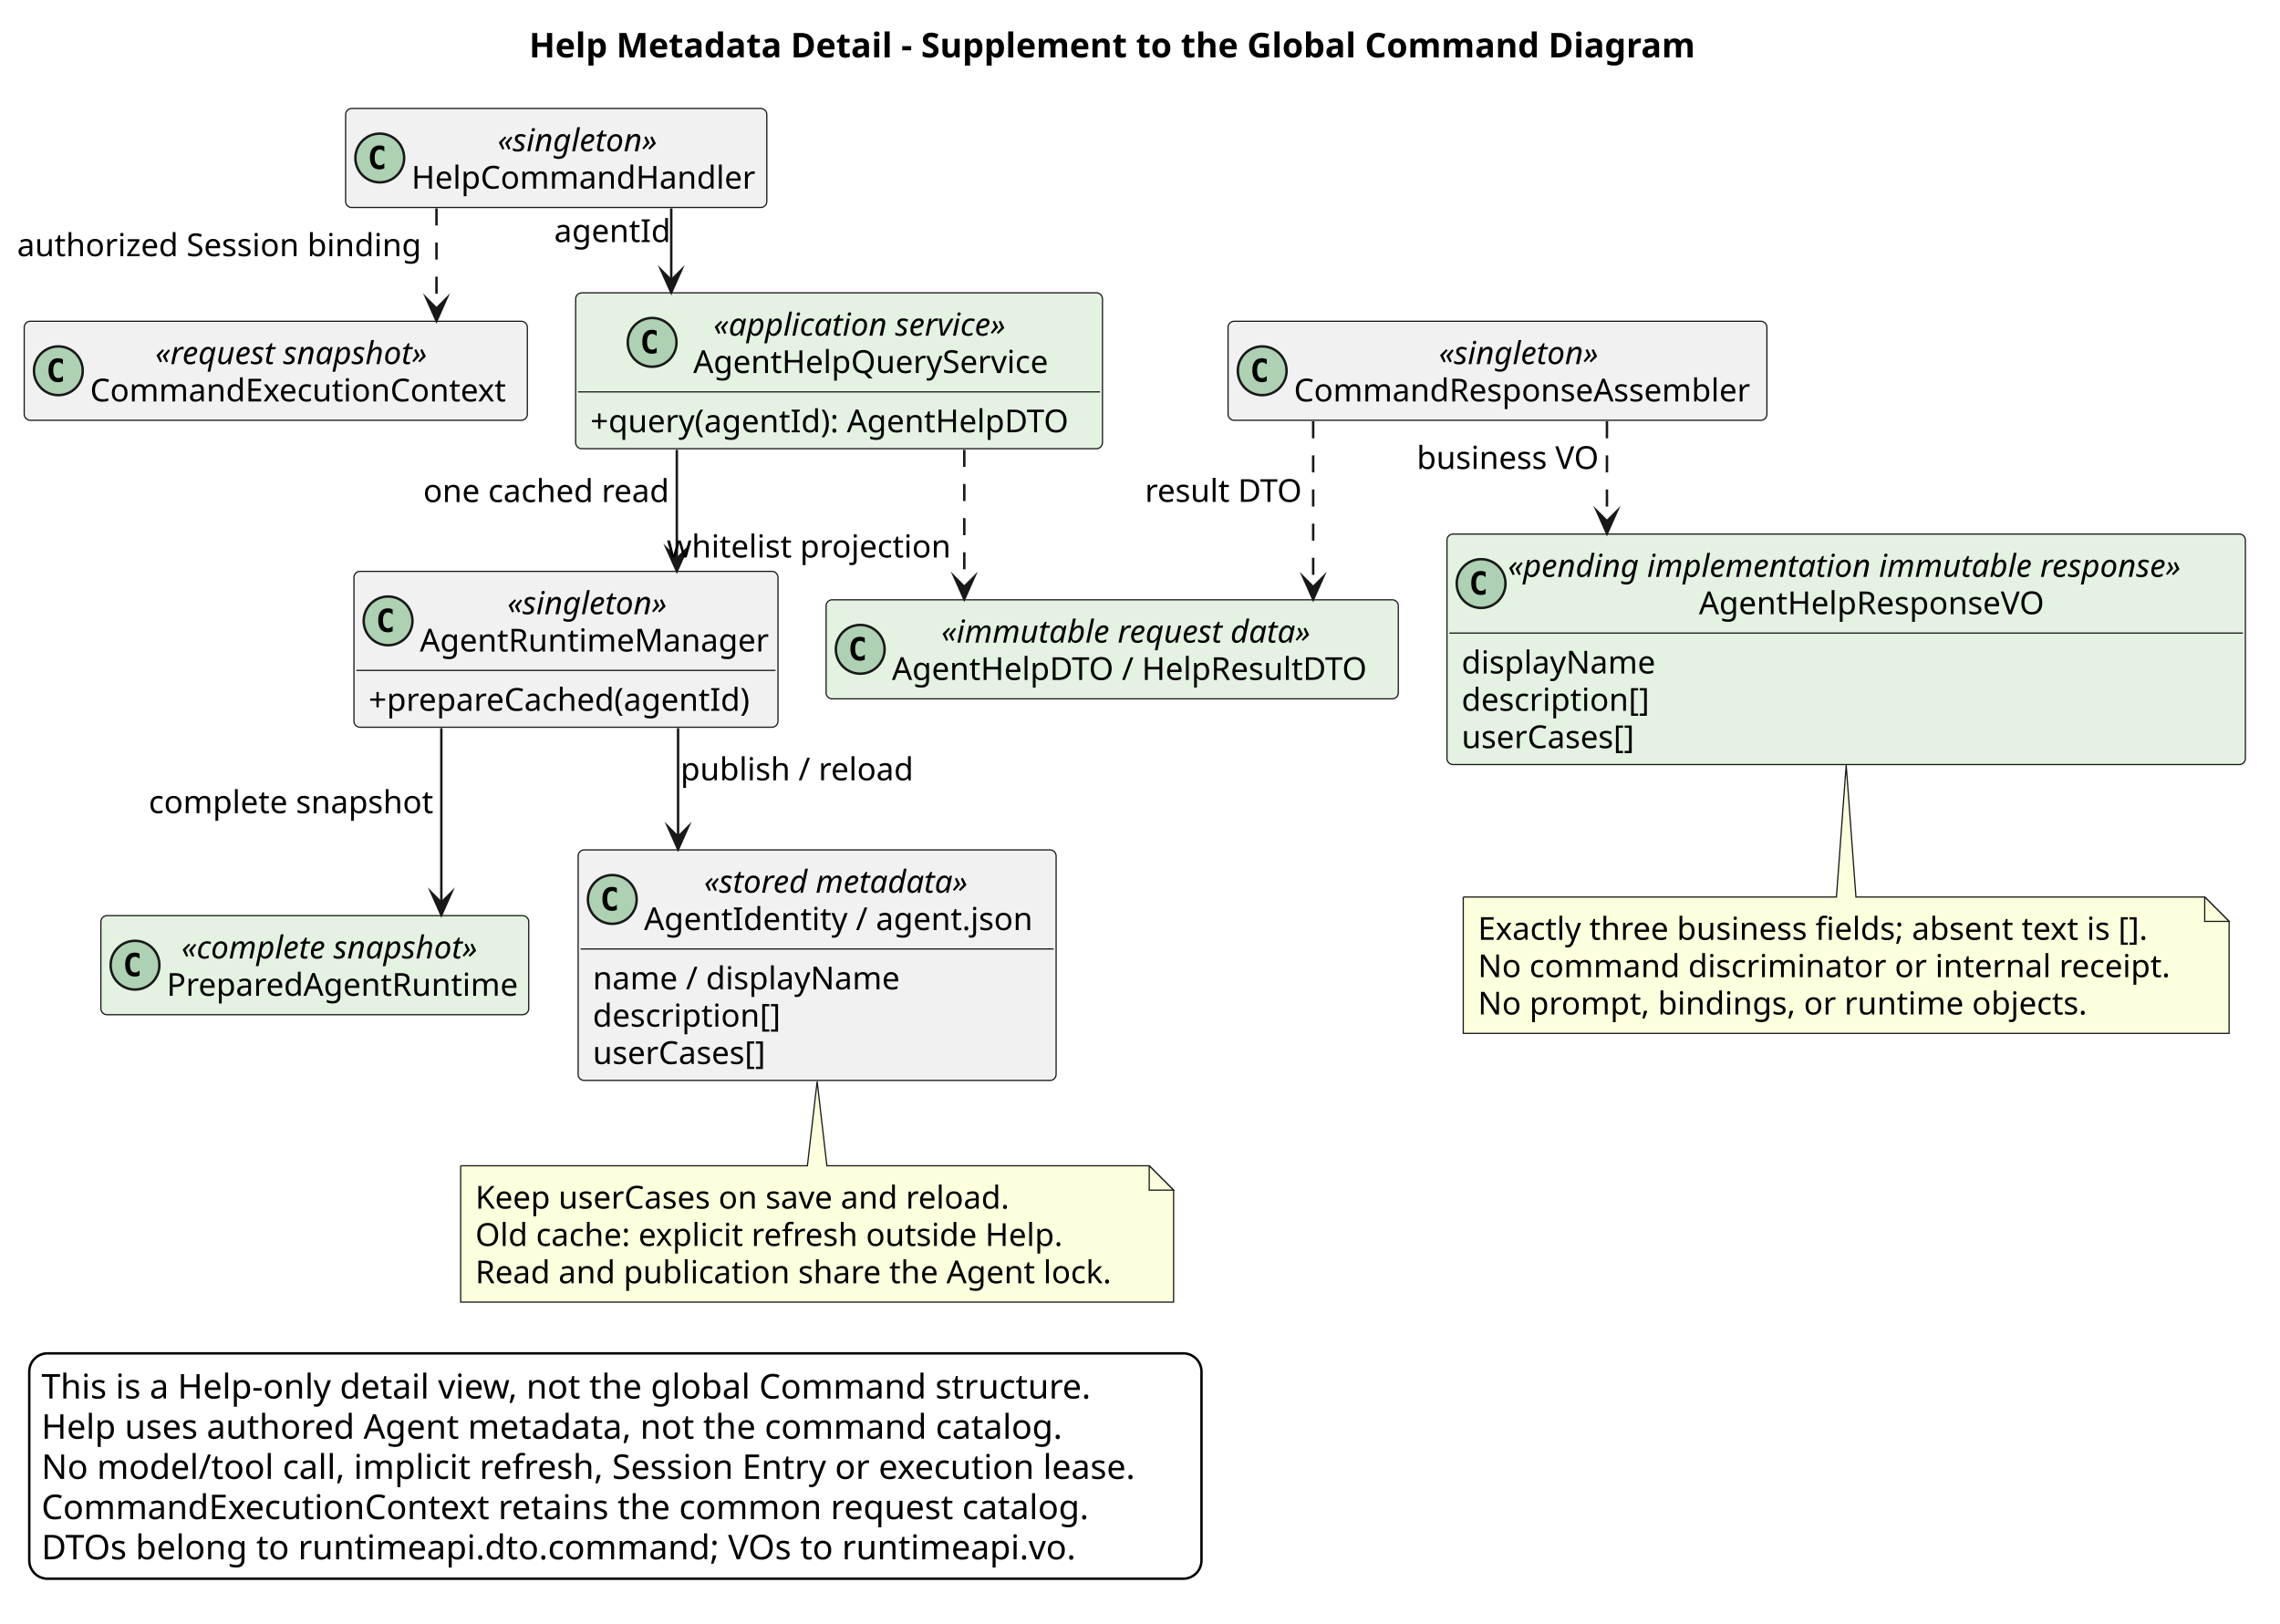
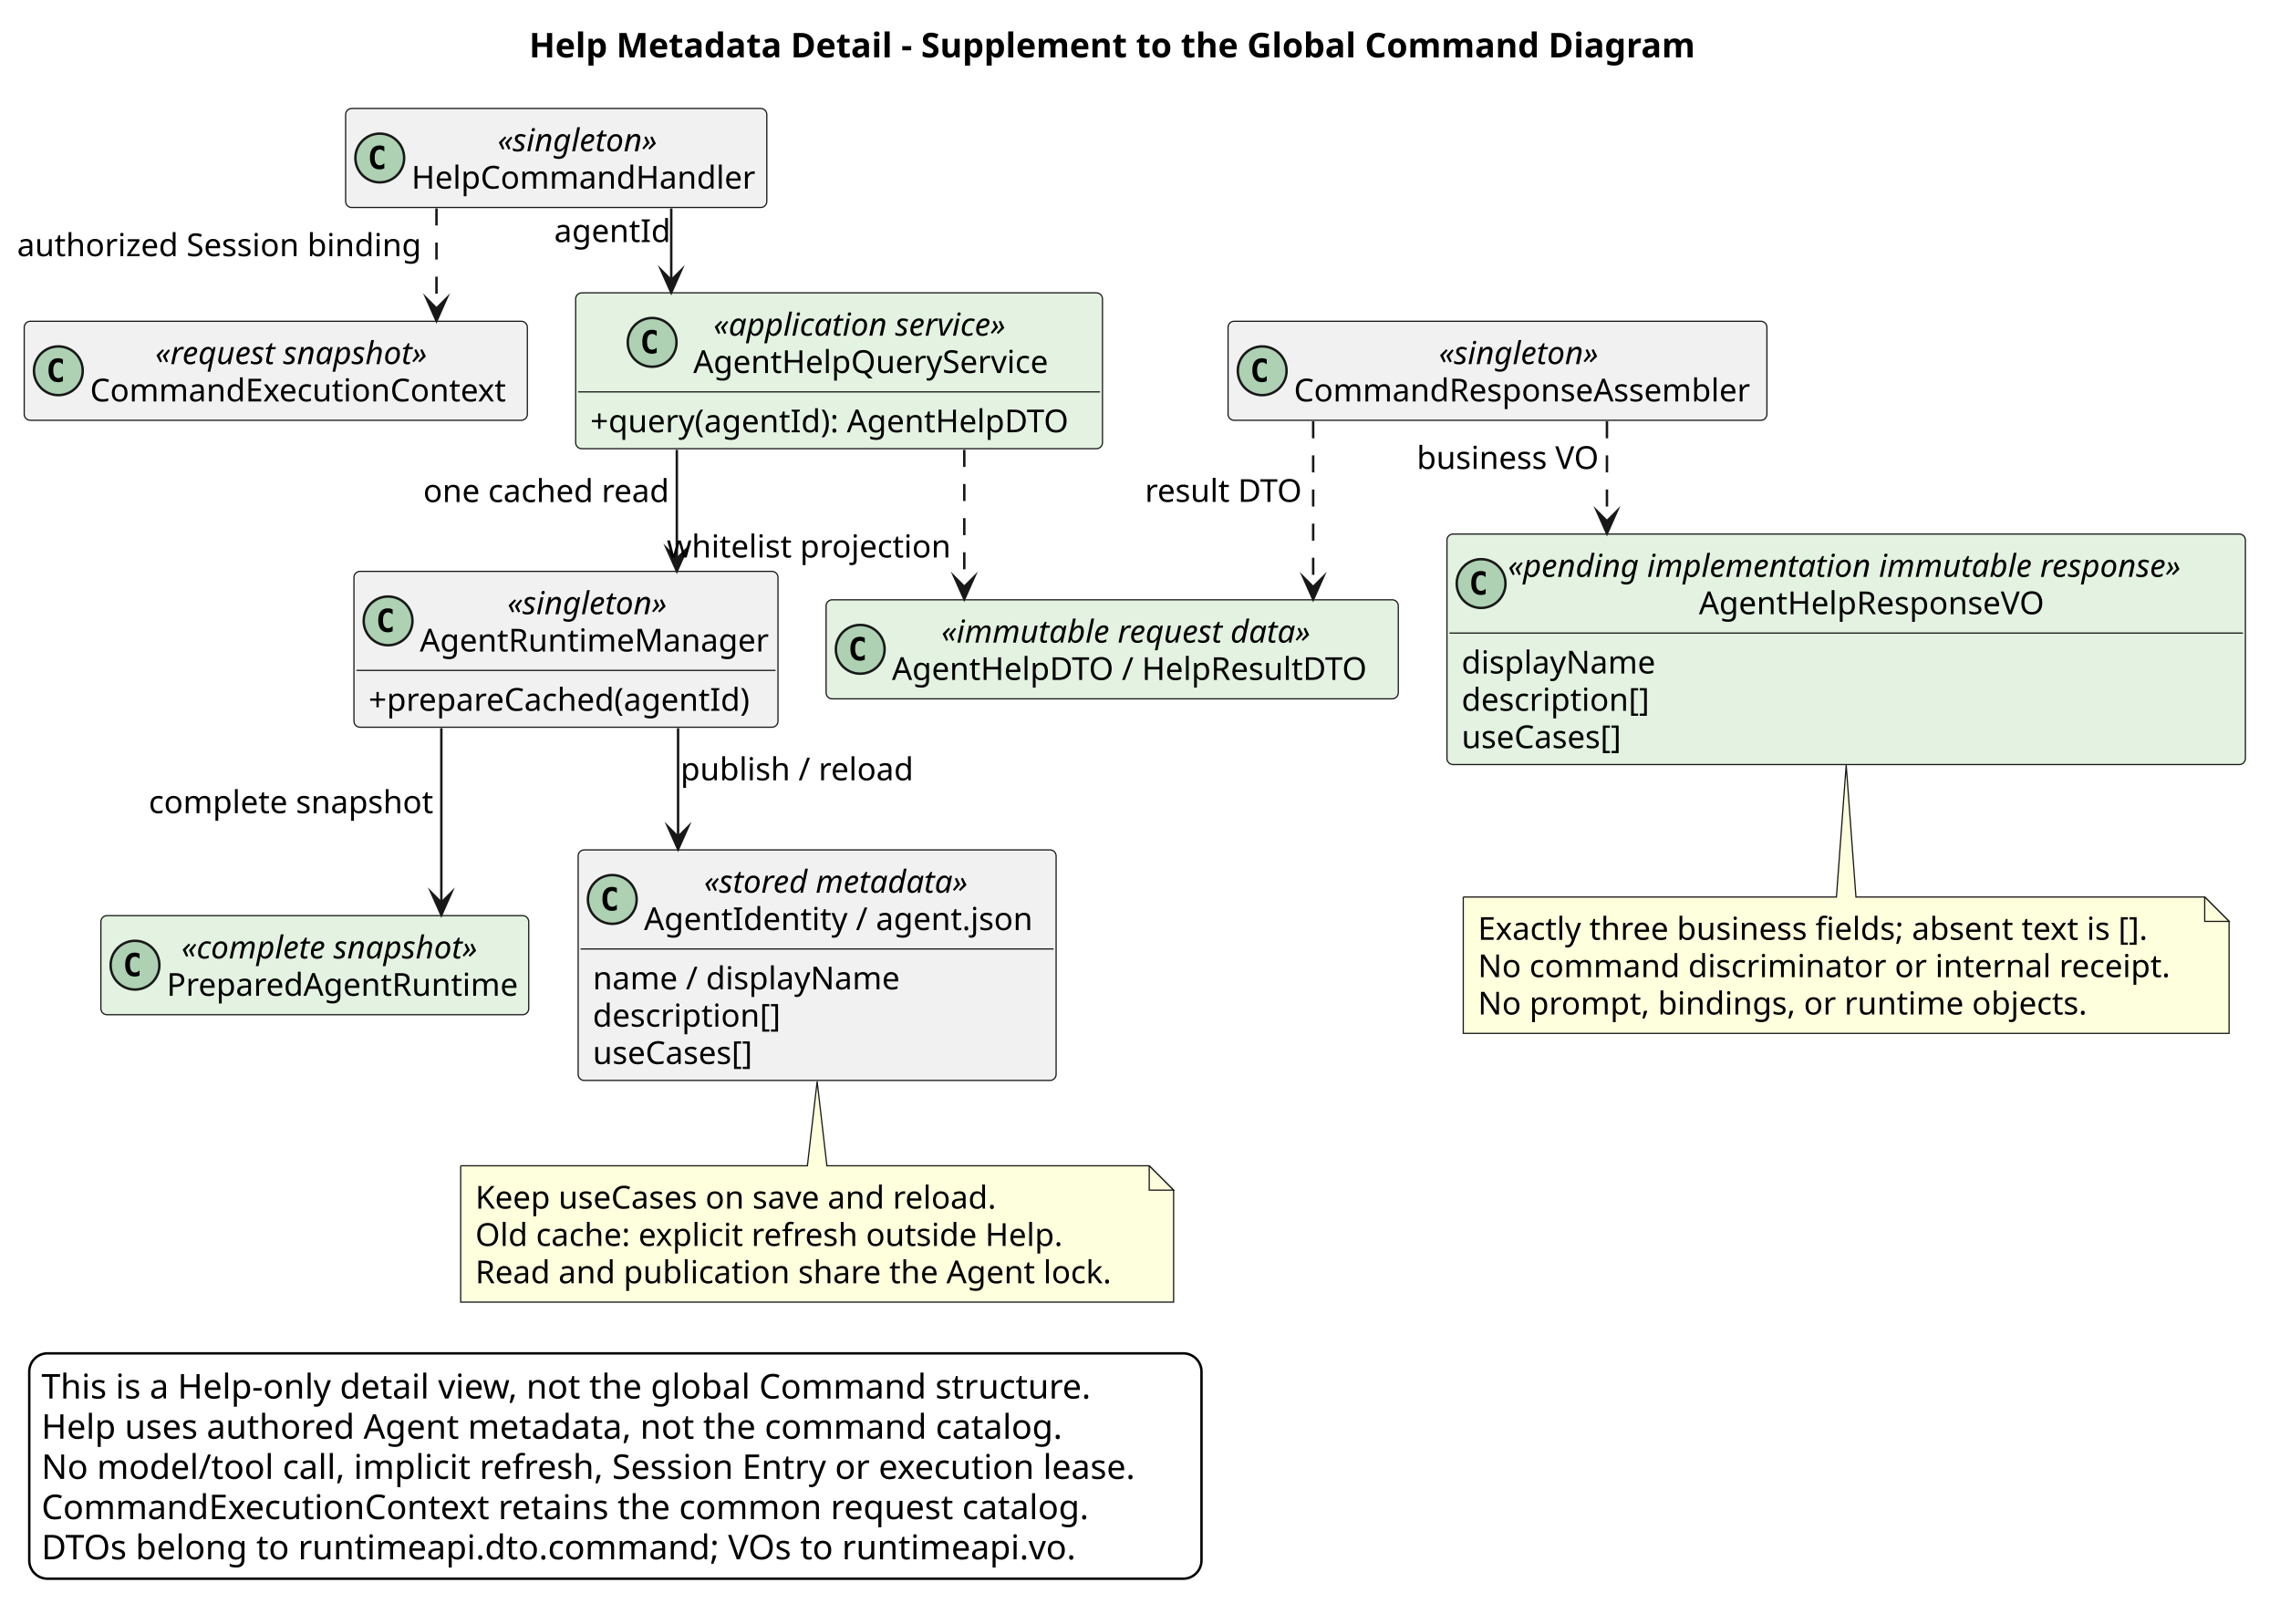
<svg xmlns="http://www.w3.org/2000/svg" contentStyleType="text/css" data-diagram-type="CLASS" height="666px" preserveAspectRatio="none" style="width:935px;height:666px;background:#FFFFFF;" version="1.1" viewBox="0 0 935 666" width="935px" zoomAndPan="magnify">
  <defs />
  <g>
    <g class="title" data-source-line="12">
      <text fill="#000000" font-family="sans-serif" font-size="14" font-weight="700" lengthAdjust="spacing" textLength="494.853" x="216.976" y="23.535">Help Metadata Detail - Supplement to the Global Command Diagram</text>
    </g>
    <g class="entity" data-qualified-name="CommandExecutionContext" data-source-line="20" id="ent0001">
      <rect fill="#F1F1F1" height="40.621" rx="2.5" ry="2.5" style="stroke:#181818;stroke-width:0.5;" width="206.332" x="9.93" y="131.768" />
      <ellipse cx="23.93" cy="152.079" fill="#ADD1B2" rx="10" ry="10" style="stroke:#181818;stroke-width:1;" />
      <path d="M25.792,156.306 Q25.348,156.534 24.859,156.649 Q24.37,156.763 23.83,156.763 Q21.913,156.763 20.904,155.5 Q19.895,154.237 19.895,151.85 Q19.895,149.457 20.904,148.194 Q21.913,146.93 23.83,146.93 Q24.37,146.93 24.865,147.045 Q25.36,147.159 25.792,147.387 L25.792,149.47 Q25.309,149.025 24.855,148.819 Q24.402,148.613 23.919,148.613 Q22.891,148.613 22.367,149.428 Q21.844,150.244 21.844,151.85 Q21.844,153.449 22.367,154.265 Q22.891,155.081 23.919,155.081 Q24.402,155.081 24.855,154.875 Q25.309,154.668 25.792,154.224 Z " fill="#000000" />
      <text fill="#000000" font-family="sans-serif" font-size="13" font-style="italic" lengthAdjust="spacing" textLength="122.878" x="63.657" y="149.337">«request snapshot»</text>
      <text fill="#000000" font-family="sans-serif" font-size="13" lengthAdjust="spacing" textLength="176.332" x="36.93" y="164.647">CommandExecutionContext</text>
    </g>
    <g class="entity" data-qualified-name="HelpCommandHandler" data-source-line="21" id="ent0002">
      <rect fill="#F1F1F1" height="40.621" rx="2.5" ry="2.5" style="stroke:#181818;stroke-width:0.5;" width="172.721" x="141.74" y="44.488" />
      <ellipse cx="155.74" cy="64.799" fill="#ADD1B2" rx="10" ry="10" style="stroke:#181818;stroke-width:1;" />
      <path d="M157.602,69.026 Q157.157,69.254 156.669,69.369 Q156.18,69.483 155.64,69.483 Q153.723,69.483 152.714,68.22 Q151.705,66.957 151.705,64.57 Q151.705,62.177 152.714,60.914 Q153.723,59.65 155.64,59.65 Q156.18,59.65 156.675,59.765 Q157.17,59.879 157.602,60.107 L157.602,62.19 Q157.119,61.745 156.666,61.539 Q156.212,61.333 155.729,61.333 Q154.701,61.333 154.177,62.148 Q153.654,62.964 153.654,64.57 Q153.654,66.169 154.177,66.985 Q154.701,67.801 155.729,67.801 Q156.212,67.801 156.666,67.594 Q157.119,67.388 157.602,66.944 Z " fill="#000000" />
      <text fill="#000000" font-family="sans-serif" font-size="13" font-style="italic" lengthAdjust="spacing" textLength="72.097" x="204.052" y="62.057">«singleton»</text>
      <text fill="#000000" font-family="sans-serif" font-size="13" lengthAdjust="spacing" textLength="142.721" x="168.74" y="77.367">HelpCommandHandler</text>
    </g>
    <g class="entity" data-qualified-name="AgentHelpQueryService" data-source-line="22" id="ent0003">
      <rect fill="#E3F2E1" height="63.932" rx="2.5" ry="2.5" style="stroke:#181818;stroke-width:0.5;" width="216.045" x="236.07" y="120.108" />
      <ellipse cx="267.435" cy="140.419" fill="#ADD1B2" rx="10" ry="10" style="stroke:#181818;stroke-width:1;" />
      <path d="M269.297,144.646 Q268.853,144.874 268.364,144.989 Q267.875,145.103 267.336,145.103 Q265.419,145.103 264.409,143.84 Q263.4,142.577 263.4,140.19 Q263.4,137.797 264.409,136.534 Q265.419,135.27 267.336,135.27 Q267.875,135.27 268.37,135.385 Q268.865,135.499 269.297,135.727 L269.297,137.81 Q268.815,137.365 268.361,137.159 Q267.907,136.952 267.425,136.952 Q266.396,136.952 265.873,137.768 Q265.349,138.584 265.349,140.19 Q265.349,141.789 265.873,142.605 Q266.396,143.421 267.425,143.421 Q267.907,143.421 268.361,143.214 Q268.815,143.008 269.297,142.564 Z " fill="#000000" />
      <text fill="#000000" font-family="sans-serif" font-size="13" font-style="italic" lengthAdjust="spacing" textLength="130.882" x="292.581" y="137.677">«application service»</text>
      <text fill="#000000" font-family="sans-serif" font-size="13" lengthAdjust="spacing" textLength="147.456" x="284.294" y="152.987">AgentHelpQueryService</text>
      <line style="stroke:#181818;stroke-width:0.5;" x1="237.07" x2="451.115" y1="160.729" y2="160.729" />
      <text fill="#000000" font-family="sans-serif" font-size="13" lengthAdjust="spacing" textLength="204.045" x="242.07" y="177.298">+query(agentId): AgentHelpDTO</text>
    </g>
    <g class="entity" data-qualified-name="AgentRuntimeManager" data-source-line="25" id="ent0004">
      <rect fill="#F1F1F1" height="63.932" rx="2.5" ry="2.5" style="stroke:#181818;stroke-width:0.5;" width="173.895" x="145.15" y="234.348" />
      <ellipse cx="159.15" cy="254.659" fill="#ADD1B2" rx="10" ry="10" style="stroke:#181818;stroke-width:1;" />
      <path d="M161.012,258.886 Q160.567,259.114 160.079,259.229 Q159.59,259.343 159.05,259.343 Q157.133,259.343 156.124,258.08 Q155.115,256.817 155.115,254.43 Q155.115,252.037 156.124,250.774 Q157.133,249.51 159.05,249.51 Q159.59,249.51 160.085,249.625 Q160.58,249.739 161.012,249.967 L161.012,252.049 Q160.529,251.605 160.076,251.399 Q159.622,251.192 159.139,251.192 Q158.111,251.192 157.587,252.008 Q157.064,252.824 157.064,254.43 Q157.064,256.029 157.587,256.845 Q158.111,257.661 159.139,257.661 Q159.622,257.661 160.076,257.454 Q160.529,257.248 161.012,256.804 Z " fill="#000000" />
      <text fill="#000000" font-family="sans-serif" font-size="13" font-style="italic" lengthAdjust="spacing" textLength="72.097" x="208.049" y="251.917">«singleton»</text>
      <text fill="#000000" font-family="sans-serif" font-size="13" lengthAdjust="spacing" textLength="143.895" x="172.15" y="267.227">AgentRuntimeManager</text>
      <line style="stroke:#181818;stroke-width:0.5;" x1="146.15" x2="318.045" y1="274.969" y2="274.969" />
      <text fill="#000000" font-family="sans-serif" font-size="13" lengthAdjust="spacing" textLength="161.167" x="151.15" y="291.538">+prepareCached(agentId)</text>
    </g>
    <g class="entity" data-qualified-name="PreparedAgentRuntime" data-source-line="28" id="ent0005">
      <rect fill="#E3F2E1" height="40.621" rx="2.5" ry="2.5" style="stroke:#181818;stroke-width:0.5;" width="175.457" x="41.37" y="375.558" />
      <ellipse cx="55.37" cy="395.869" fill="#ADD1B2" rx="10" ry="10" style="stroke:#181818;stroke-width:1;" />
      <path d="M57.232,400.096 Q56.788,400.324 56.299,400.439 Q55.81,400.553 55.27,400.553 Q53.353,400.553 52.344,399.29 Q51.335,398.026 51.335,395.64 Q51.335,393.247 52.344,391.984 Q53.353,390.72 55.27,390.72 Q55.81,390.72 56.305,390.835 Q56.8,390.949 57.232,391.177 L57.232,393.26 Q56.749,392.815 56.295,392.609 Q55.842,392.402 55.359,392.402 Q54.331,392.402 53.807,393.218 Q53.284,394.034 53.284,395.64 Q53.284,397.239 53.807,398.055 Q54.331,398.871 55.359,398.871 Q55.842,398.871 56.295,398.664 Q56.749,398.458 57.232,398.014 Z " fill="#000000" />
      <text fill="#000000" font-family="sans-serif" font-size="13" font-style="italic" lengthAdjust="spacing" textLength="133.402" x="74.397" y="393.127">«complete snapshot»</text>
      <text fill="#000000" font-family="sans-serif" font-size="13" lengthAdjust="spacing" textLength="145.457" x="68.37" y="408.437">PreparedAgentRuntime</text>
    </g>
    <g class="entity" data-qualified-name="AgentIdentity" data-source-line="29" id="ent0006">
      <rect fill="#F1F1F1" height="94.553" rx="2.5" ry="2.5" style="stroke:#181818;stroke-width:0.5;" width="196.01" x="237.09" y="348.598" />
      <ellipse cx="251.09" cy="368.909" fill="#ADD1B2" rx="10" ry="10" style="stroke:#181818;stroke-width:1;" />
      <path d="M252.952,373.136 Q252.507,373.364 252.019,373.479 Q251.53,373.593 250.99,373.593 Q249.073,373.593 248.064,372.33 Q247.055,371.067 247.055,368.68 Q247.055,366.287 248.064,365.024 Q249.073,363.76 250.99,363.76 Q251.53,363.76 252.025,363.875 Q252.52,363.989 252.952,364.217 L252.952,366.3 Q252.469,365.855 252.016,365.649 Q251.562,365.442 251.079,365.442 Q250.051,365.442 249.527,366.258 Q249.004,367.074 249.004,368.68 Q249.004,370.279 249.527,371.095 Q250.051,371.911 251.079,371.911 Q251.562,371.911 252.016,371.704 Q252.469,371.498 252.952,371.054 Z " fill="#000000" />
      <text fill="#000000" font-family="sans-serif" font-size="13" font-style="italic" lengthAdjust="spacing" textLength="116.778" x="288.706" y="366.167">«stored metadata»</text>
      <text fill="#000000" font-family="sans-serif" font-size="13" lengthAdjust="spacing" textLength="166.01" x="264.09" y="381.477">AgentIdentity / agent.json</text>
      <line style="stroke:#181818;stroke-width:0.5;" x1="238.09" x2="432.1" y1="389.219" y2="389.219" />
      <text fill="#000000" font-family="sans-serif" font-size="13" lengthAdjust="spacing" textLength="130.311" x="243.09" y="405.788">name / displayName</text>
      <text fill="#000000" font-family="sans-serif" font-size="13" lengthAdjust="spacing" textLength="79.098" x="243.09" y="421.098">description[]</text>
-       <text fill="#000000" font-family="sans-serif" font-size="13" lengthAdjust="spacing" textLength="72.382" x="243.09" y="436.409">userCases[]</text>
+       <text fill="#000000" font-family="sans-serif" font-size="13" lengthAdjust="spacing" textLength="67.063" x="243.09" y="436.409">useCases[]</text>
    </g>
    <g class="entity" data-qualified-name="HelpData" data-source-line="34" id="ent0007">
      <rect fill="#E3F2E1" height="40.621" rx="2.5" ry="2.5" style="stroke:#181818;stroke-width:0.5;" width="234.655" x="338.77" y="246.008" />
      <ellipse cx="352.77" cy="266.319" fill="#ADD1B2" rx="10" ry="10" style="stroke:#181818;stroke-width:1;" />
      <path d="M354.632,270.546 Q354.188,270.774 353.699,270.889 Q353.21,271.003 352.67,271.003 Q350.753,271.003 349.744,269.74 Q348.735,268.476 348.735,266.09 Q348.735,263.697 349.744,262.434 Q350.753,261.17 352.67,261.17 Q353.21,261.17 353.705,261.285 Q354.2,261.399 354.632,261.627 L354.632,263.709 Q354.149,263.265 353.695,263.059 Q353.242,262.853 352.759,262.853 Q351.731,262.853 351.207,263.668 Q350.684,264.484 350.684,266.09 Q350.684,267.689 351.207,268.505 Q351.731,269.321 352.759,269.321 Q353.242,269.321 353.695,269.115 Q354.149,268.908 354.632,268.464 Z " fill="#000000" />
      <text fill="#000000" font-family="sans-serif" font-size="13" font-style="italic" lengthAdjust="spacing" textLength="164.119" x="386.038" y="263.577">«immutable request data»</text>
      <text fill="#000000" font-family="sans-serif" font-size="13" lengthAdjust="spacing" textLength="204.655" x="365.77" y="278.887">AgentHelpDTO / HelpResultDTO</text>
    </g>
    <g class="entity" data-qualified-name="CommandResponseAssembler" data-source-line="35" id="ent0008">
      <rect fill="#F1F1F1" height="40.621" rx="2.5" ry="2.5" style="stroke:#181818;stroke-width:0.5;" width="220.982" x="503.61" y="131.768" />
      <ellipse cx="517.61" cy="152.079" fill="#ADD1B2" rx="10" ry="10" style="stroke:#181818;stroke-width:1;" />
      <path d="M519.472,156.306 Q519.028,156.534 518.539,156.649 Q518.05,156.763 517.51,156.763 Q515.593,156.763 514.584,155.5 Q513.575,154.237 513.575,151.85 Q513.575,149.457 514.584,148.194 Q515.593,146.93 517.51,146.93 Q518.05,146.93 518.545,147.045 Q519.04,147.159 519.472,147.387 L519.472,149.47 Q518.989,149.025 518.535,148.819 Q518.082,148.613 517.599,148.613 Q516.571,148.613 516.047,149.428 Q515.524,150.244 515.524,151.85 Q515.524,153.449 516.047,154.265 Q516.571,155.081 517.599,155.081 Q518.082,155.081 518.535,154.875 Q518.989,154.668 519.472,154.224 Z " fill="#000000" />
      <text fill="#000000" font-family="sans-serif" font-size="13" font-style="italic" lengthAdjust="spacing" textLength="72.097" x="590.053" y="149.337">«singleton»</text>
      <text fill="#000000" font-family="sans-serif" font-size="13" lengthAdjust="spacing" textLength="190.982" x="530.61" y="164.647">CommandResponseAssembler</text>
    </g>
    <g class="entity" data-qualified-name="AgentHelpResponseVO" data-source-line="36" id="ent0009">
      <rect fill="#E3F2E1" height="94.553" rx="2.5" ry="2.5" style="stroke:#181818;stroke-width:0.5;" width="327.425" x="593.38" y="219.038" />
      <ellipse cx="607.38" cy="239.349" fill="#ADD1B2" rx="10" ry="10" style="stroke:#181818;stroke-width:1;" />
      <path d="M609.242,243.576 Q608.798,243.804 608.309,243.919 Q607.82,244.033 607.28,244.033 Q605.363,244.033 604.354,242.77 Q603.345,241.506 603.345,239.12 Q603.345,236.727 604.354,235.464 Q605.363,234.2 607.28,234.2 Q607.82,234.2 608.315,234.315 Q608.81,234.429 609.242,234.657 L609.242,236.739 Q608.759,236.295 608.306,236.089 Q607.852,235.882 607.369,235.882 Q606.341,235.882 605.817,236.698 Q605.294,237.514 605.294,239.12 Q605.294,240.719 605.817,241.535 Q606.341,242.351 607.369,242.351 Q607.852,242.351 608.306,242.144 Q608.759,241.938 609.242,241.494 Z " fill="#000000" />
      <text fill="#000000" font-family="sans-serif" font-size="13" font-style="italic" lengthAdjust="spacing" textLength="301.425" x="618.38" y="236.607">«pending implementation immutable response»</text>
      <text fill="#000000" font-family="sans-serif" font-size="13" lengthAdjust="spacing" textLength="144.777" x="696.704" y="251.917">AgentHelpResponseVO</text>
      <line style="stroke:#181818;stroke-width:0.5;" x1="594.38" x2="919.805" y1="259.659" y2="259.659" />
      <text fill="#000000" font-family="sans-serif" font-size="13" lengthAdjust="spacing" textLength="80.641" x="599.38" y="276.228">displayName</text>
      <text fill="#000000" font-family="sans-serif" font-size="13" lengthAdjust="spacing" textLength="79.098" x="599.38" y="291.538">description[]</text>
-       <text fill="#000000" font-family="sans-serif" font-size="13" lengthAdjust="spacing" textLength="72.382" x="599.38" y="306.849">userCases[]</text>
+       <text fill="#000000" font-family="sans-serif" font-size="13" lengthAdjust="spacing" textLength="67.063" x="599.38" y="306.849">useCases[]</text>
    </g>
    <g class="entity" data-qualified-name="GMN18" data-source-line="52" id="ent0019">
      <path d="M188.92,478.148 L188.92,534.08 A0,0 0 0 0 188.92,534.08 L481.282,534.08 A0,0 0 0 0 481.282,534.08 L481.282,488.148 L471.282,478.148 L339.1,478.148 L335.1,443.578 L331.1,478.148 L188.92,478.148 A0,0 0 0 0 188.92,478.148" fill="#FEFFDD" style="stroke:#181818;stroke-width:0.5;" />
      <path d="M471.282,478.148 L471.282,488.148 L481.282,488.148 L471.282,478.148" fill="#FEFFDD" style="stroke:#181818;stroke-width:0.5;" />
-       <text fill="#000000" font-family="sans-serif" font-size="13" lengthAdjust="spacing" textLength="226.688" x="194.92" y="495.717">Keep userCases on save and reload.</text>
+       <text fill="#000000" font-family="sans-serif" font-size="13" lengthAdjust="spacing" textLength="221.368" x="194.92" y="495.717">Keep useCases on save and reload.</text>
      <text fill="#000000" font-family="sans-serif" font-size="13" lengthAdjust="spacing" textLength="252.891" x="194.92" y="511.027">Old cache: explicit refresh outside Help.</text>
      <text fill="#000000" font-family="sans-serif" font-size="13" lengthAdjust="spacing" textLength="271.362" x="194.92" y="526.338">Read and publication share the Agent lock.</text>
    </g>
    <g class="entity" data-qualified-name="GMN21" data-source-line="58" id="ent0022">
      <path d="M600.07,367.908 L600.07,423.84 A0,0 0 0 0 600.07,423.84 L914.122,423.84 A0,0 0 0 0 914.122,423.84 L914.122,377.908 L904.122,367.908 L761.1,367.908 L757.1,313.818 L753.1,367.908 L600.07,367.908 A0,0 0 0 0 600.07,367.908" fill="#FEFFDD" style="stroke:#181818;stroke-width:0.5;" />
      <path d="M904.122,367.908 L904.122,377.908 L914.122,377.908 L904.122,367.908" fill="#FEFFDD" style="stroke:#181818;stroke-width:0.5;" />
      <text fill="#000000" font-family="sans-serif" font-size="13" lengthAdjust="spacing" textLength="289.51" x="606.07" y="385.477">Exactly three business fields; absent text is [].</text>
      <text fill="#000000" font-family="sans-serif" font-size="13" lengthAdjust="spacing" textLength="293.052" x="606.07" y="400.787">No command discriminator or internal receipt.</text>
      <text fill="#000000" font-family="sans-serif" font-size="13" lengthAdjust="spacing" textLength="260.184" x="606.07" y="416.098">No prompt, bindings, or runtime objects.</text>
    </g>
    <g class="link" data-entity-1="ent0002" data-entity-2="ent0001" data-link-type="dependency" data-source-line="42" id="lnk10">
      <path codeLine="42" d="M179,85.478 C179,99.398 179,112.658 179,126.538" fill="none" id="HelpCommandHandler-to-CommandExecutionContext" style="stroke:#181818;stroke-width:1;stroke-dasharray:7,7;" />
      <polygon fill="#181818" points="179,131.538,183,122.538,179,126.538,175,122.538,179,131.538" style="stroke:#181818;stroke-width:1;stroke-linejoin:miter;stroke-miterlimit:10;" />
      <text fill="#000000" font-family="sans-serif" font-size="13" lengthAdjust="spacing" textLength="171.774" x="7" y="105.077">authorized Session binding</text>
    </g>
    <g class="link" data-entity-1="ent0002" data-entity-2="ent0003" data-link-type="dependency" data-source-line="43" id="lnk11">
      <path codeLine="43" d="M275.27,85.478 C275.27,95.768 275.27,103.428 275.27,114.938" fill="none" id="HelpCommandHandler-to-AgentHelpQueryService" style="stroke:#181818;stroke-width:1;" />
      <polygon fill="#181818" points="275.27,119.938,279.27,110.938,275.27,114.938,271.27,110.938,275.27,119.938" style="stroke:#181818;stroke-width:1;stroke-linejoin:miter;stroke-miterlimit:10;" />
      <text fill="#000000" font-family="sans-serif" font-size="13" lengthAdjust="spacing" textLength="47.385" x="227.27" y="99.277">agentId</text>
    </g>
    <g class="link" data-entity-1="ent0003" data-entity-2="ent0004" data-link-type="dependency" data-source-line="44" id="lnk12">
      <path codeLine="44" d="M277.56,184.508 C277.56,200.078 277.56,213.668 277.56,229.198" fill="none" id="AgentHelpQueryService-to-AgentRuntimeManager" style="stroke:#181818;stroke-width:1;" />
      <polygon fill="#181818" points="277.56,234.198,281.56,225.198,277.56,229.198,273.56,225.198,277.56,234.198" style="stroke:#181818;stroke-width:1;stroke-linejoin:miter;stroke-miterlimit:10;" />
      <text fill="#000000" font-family="sans-serif" font-size="13" lengthAdjust="spacing" textLength="103.435" x="173.56" y="205.927">one cached read</text>
    </g>
    <g class="link" data-entity-1="ent0004" data-entity-2="ent0005" data-link-type="dependency" data-source-line="45" id="lnk13">
      <path codeLine="45" d="M180.99,298.678 C180.99,322.658 180.99,349.628 180.99,370.238" fill="none" id="AgentRuntimeManager-to-PreparedAgentRuntime" style="stroke:#181818;stroke-width:1;" />
      <polygon fill="#181818" points="180.99,375.238,184.99,366.238,180.99,370.238,176.99,366.238,180.99,375.238" style="stroke:#181818;stroke-width:1;stroke-linejoin:miter;stroke-miterlimit:10;" />
      <text fill="#000000" font-family="sans-serif" font-size="13" lengthAdjust="spacing" textLength="119.78" x="60.99" y="333.527">complete snapshot</text>
    </g>
    <g class="link" data-entity-1="ent0004" data-entity-2="ent0006" data-link-type="dependency" data-source-line="46" id="lnk14">
      <path codeLine="46" d="M278.07,298.678 C278.07,313.668 278.07,326.778 278.07,343.278" fill="none" id="AgentRuntimeManager-to-AgentIdentity" style="stroke:#181818;stroke-width:1;" />
      <polygon fill="#181818" points="278.07,348.278,282.07,339.278,278.07,343.278,274.07,339.278,278.07,348.278" style="stroke:#181818;stroke-width:1;stroke-linejoin:miter;stroke-miterlimit:10;" />
      <text fill="#000000" font-family="sans-serif" font-size="13" lengthAdjust="spacing" textLength="101.353" x="279.07" y="320.047">publish / reload</text>
    </g>
    <g class="link" data-entity-1="ent0003" data-entity-2="ent0007" data-link-type="dependency" data-source-line="47" id="lnk15">
      <path codeLine="47" d="M395.44,184.508 C395.44,204.168 395.44,223.658 395.44,240.688" fill="none" id="AgentHelpQueryService-to-HelpData" style="stroke:#181818;stroke-width:1;stroke-dasharray:7,7;" />
      <polygon fill="#181818" points="395.44,245.688,399.44,236.688,395.44,240.688,391.44,236.688,395.44,245.688" style="stroke:#181818;stroke-width:1;stroke-linejoin:miter;stroke-miterlimit:10;" />
      <text fill="#000000" font-family="sans-serif" font-size="13" lengthAdjust="spacing" textLength="121.082" x="273.44" y="228.667">whitelist projection</text>
    </g>
    <g class="link" data-entity-1="ent0008" data-entity-2="ent0007" data-link-type="dependency" data-source-line="48" id="lnk16">
      <path codeLine="48" d="M538.52,172.768 C538.52,193.468 538.52,220.128 538.52,240.778" fill="none" id="CommandResponseAssembler-to-HelpData" style="stroke:#181818;stroke-width:1;stroke-dasharray:7,7;" />
      <polygon fill="#181818" points="538.52,245.778,542.52,236.778,538.52,240.778,534.52,236.778,538.52,245.778" style="stroke:#181818;stroke-width:1;stroke-linejoin:miter;stroke-miterlimit:10;" />
      <text fill="#000000" font-family="sans-serif" font-size="13" lengthAdjust="spacing" textLength="68.047" x="469.52" y="205.847">result DTO</text>
    </g>
    <g class="link" data-entity-1="ent0008" data-entity-2="ent0009" data-link-type="dependency" data-source-line="49" id="lnk17">
      <path codeLine="49" d="M658.99,172.768 C658.99,185.628 658.99,197.708 658.99,213.758" fill="none" id="CommandResponseAssembler-to-AgentHelpResponseVO" style="stroke:#181818;stroke-width:1;stroke-dasharray:7,7;" />
      <polygon fill="#181818" points="658.99,218.758,662.99,209.758,658.99,213.758,654.99,209.758,658.99,218.758" style="stroke:#181818;stroke-width:1;stroke-linejoin:miter;stroke-miterlimit:10;" />
      <text fill="#000000" font-family="sans-serif" font-size="13" lengthAdjust="spacing" textLength="77.911" x="580.99" y="192.337">business VO</text>
    </g>
    <g class="legend" data-source-line="63">
      <rect fill="none" height="92.441" rx="7.5" ry="7.5" style="stroke:#000000;stroke-width:1;" width="480.716" x="12" y="555.08" />
      <text fill="#000000" font-family="sans-serif" font-size="14" lengthAdjust="spacing" textLength="453.332" x="17" y="573.615">This is a Help-only detail view, not the global Command structure.</text>
      <text fill="#000000" font-family="sans-serif" font-size="14" lengthAdjust="spacing" textLength="431.389" x="17" y="590.103">Help uses authored Agent metadata, not the command catalog.</text>
      <text fill="#000000" font-family="sans-serif" font-size="14" lengthAdjust="spacing" textLength="470.716" x="17" y="606.592">No model/tool call, implicit refresh, Session Entry or execution lease.</text>
      <text fill="#000000" font-family="sans-serif" font-size="14" lengthAdjust="spacing" textLength="444.213" x="17" y="623.08">CommandExecutionContext retains the common request catalog.</text>
      <text fill="#000000" font-family="sans-serif" font-size="14" lengthAdjust="spacing" textLength="440.925" x="17" y="639.568">DTOs belong to runtimeapi.dto.command; VOs to runtimeapi.vo.</text>
    </g>
  </g>
</svg>
